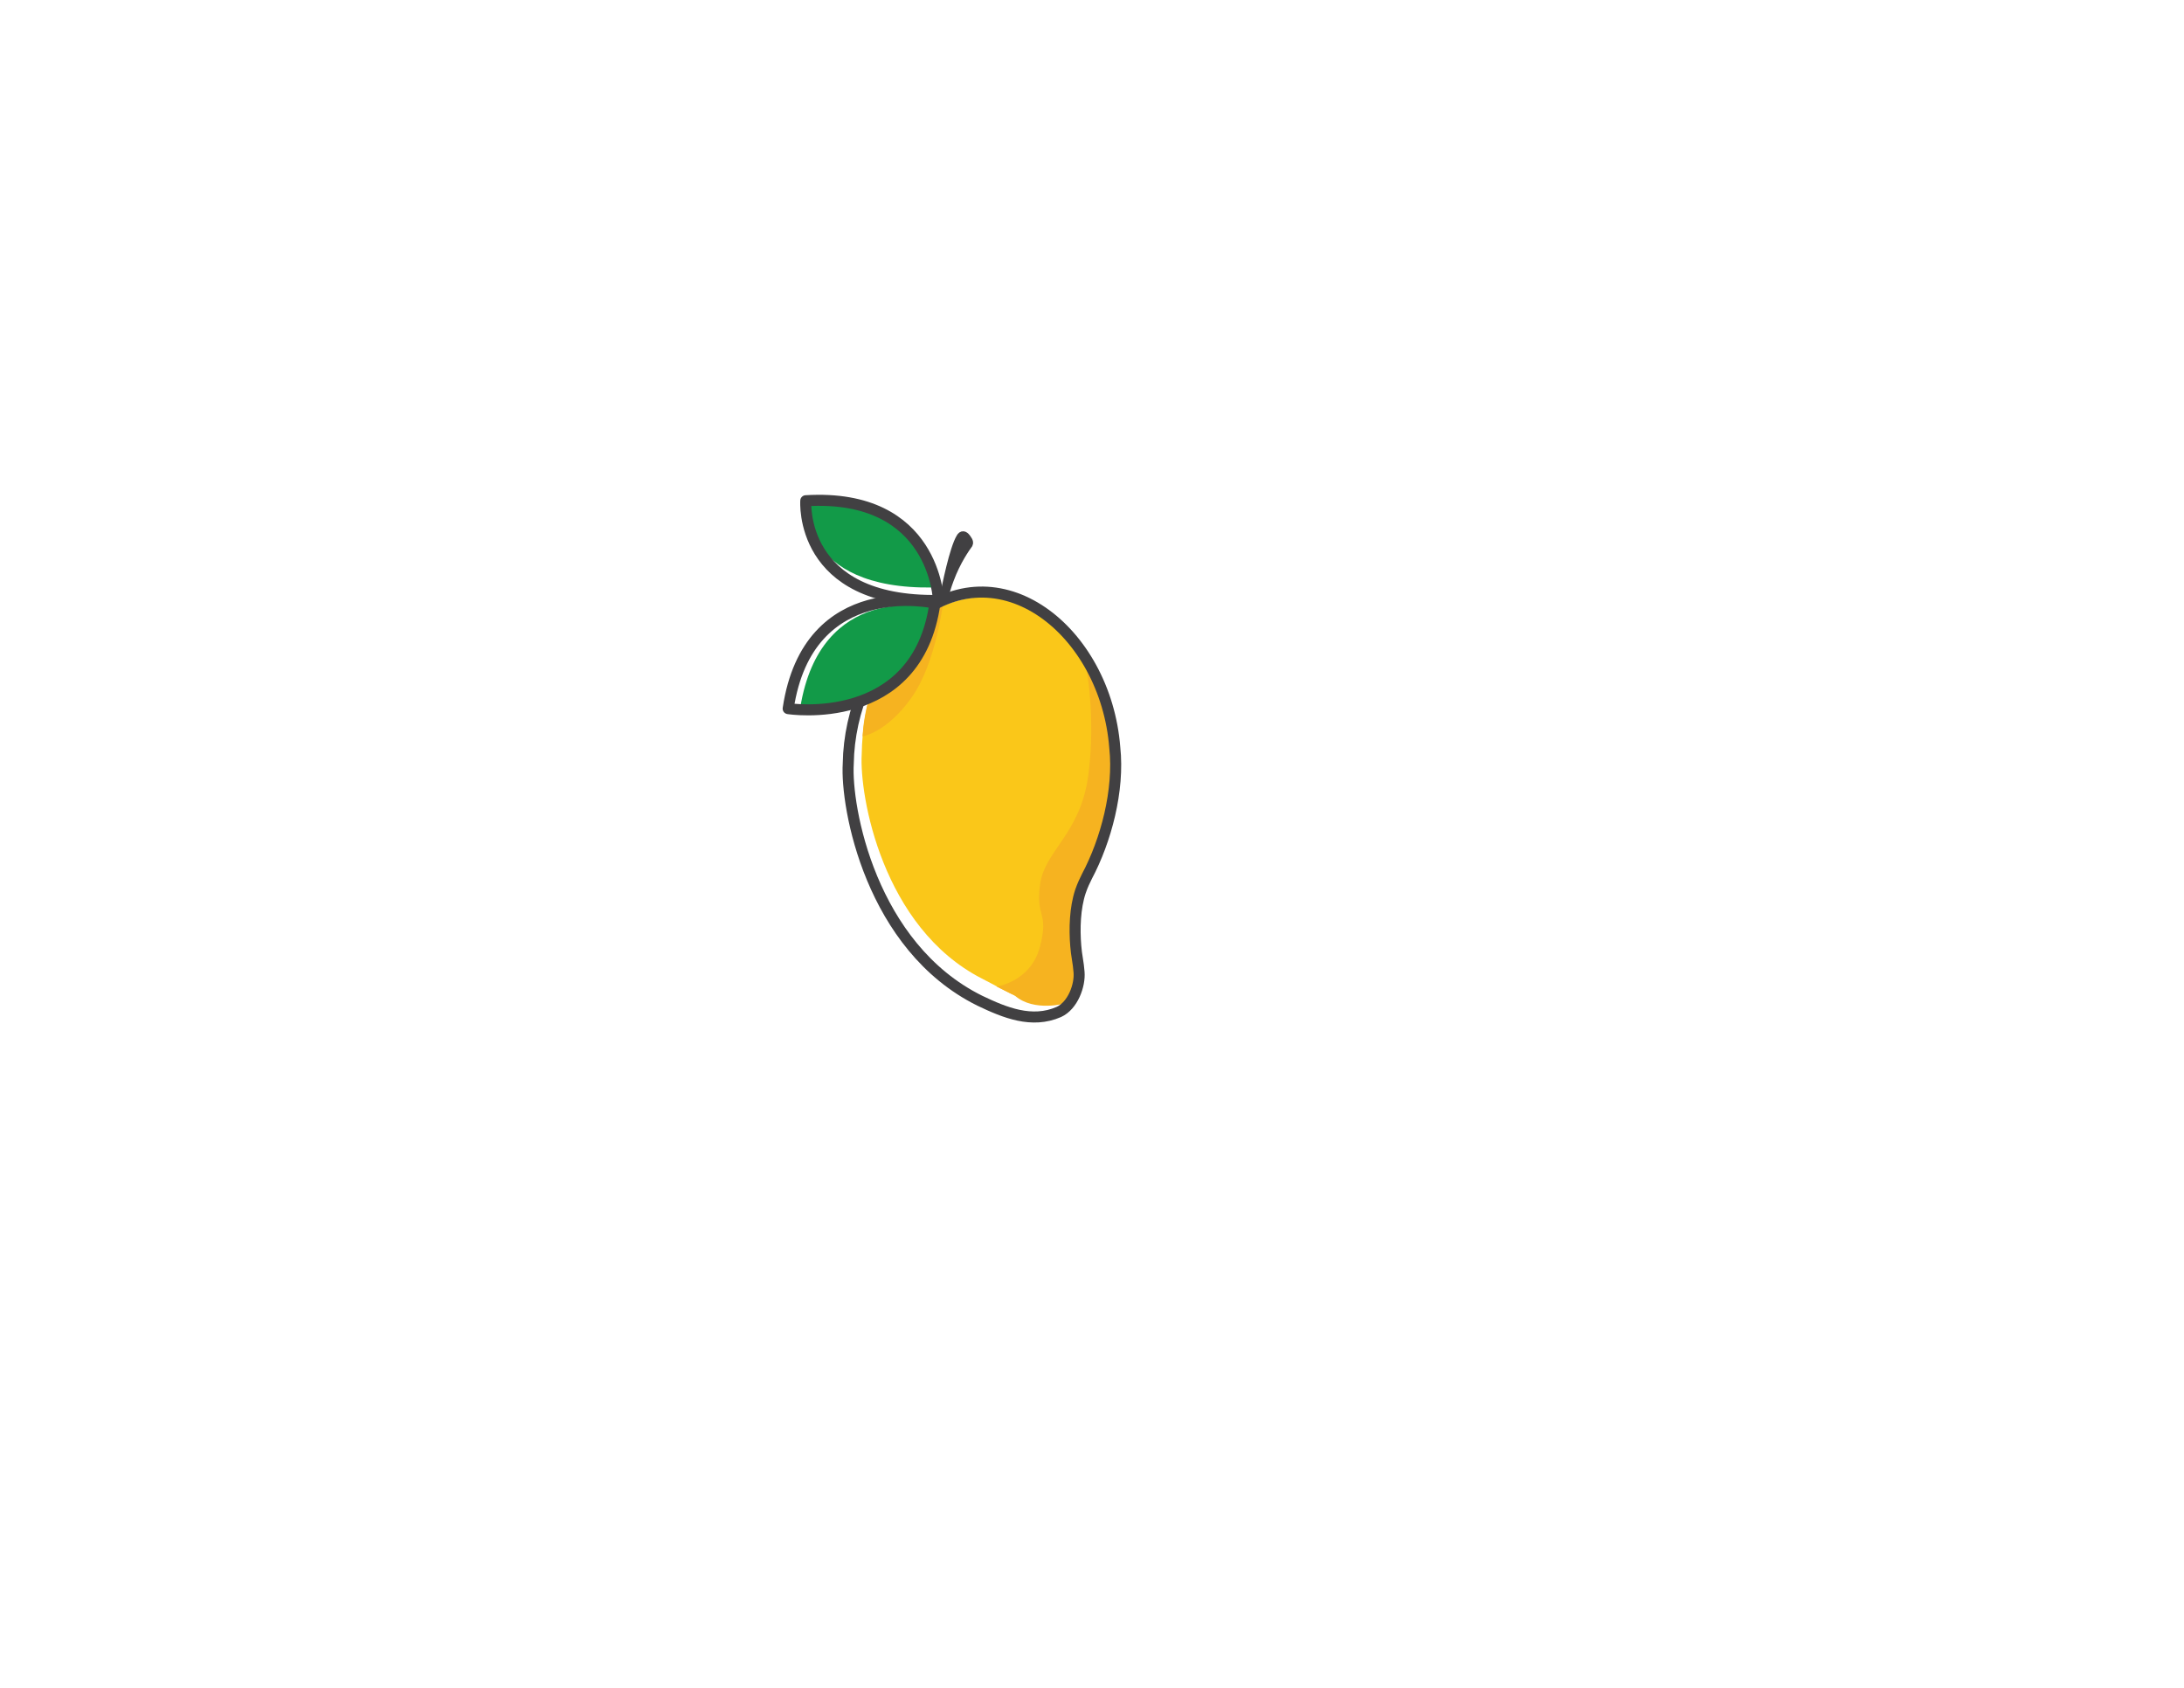
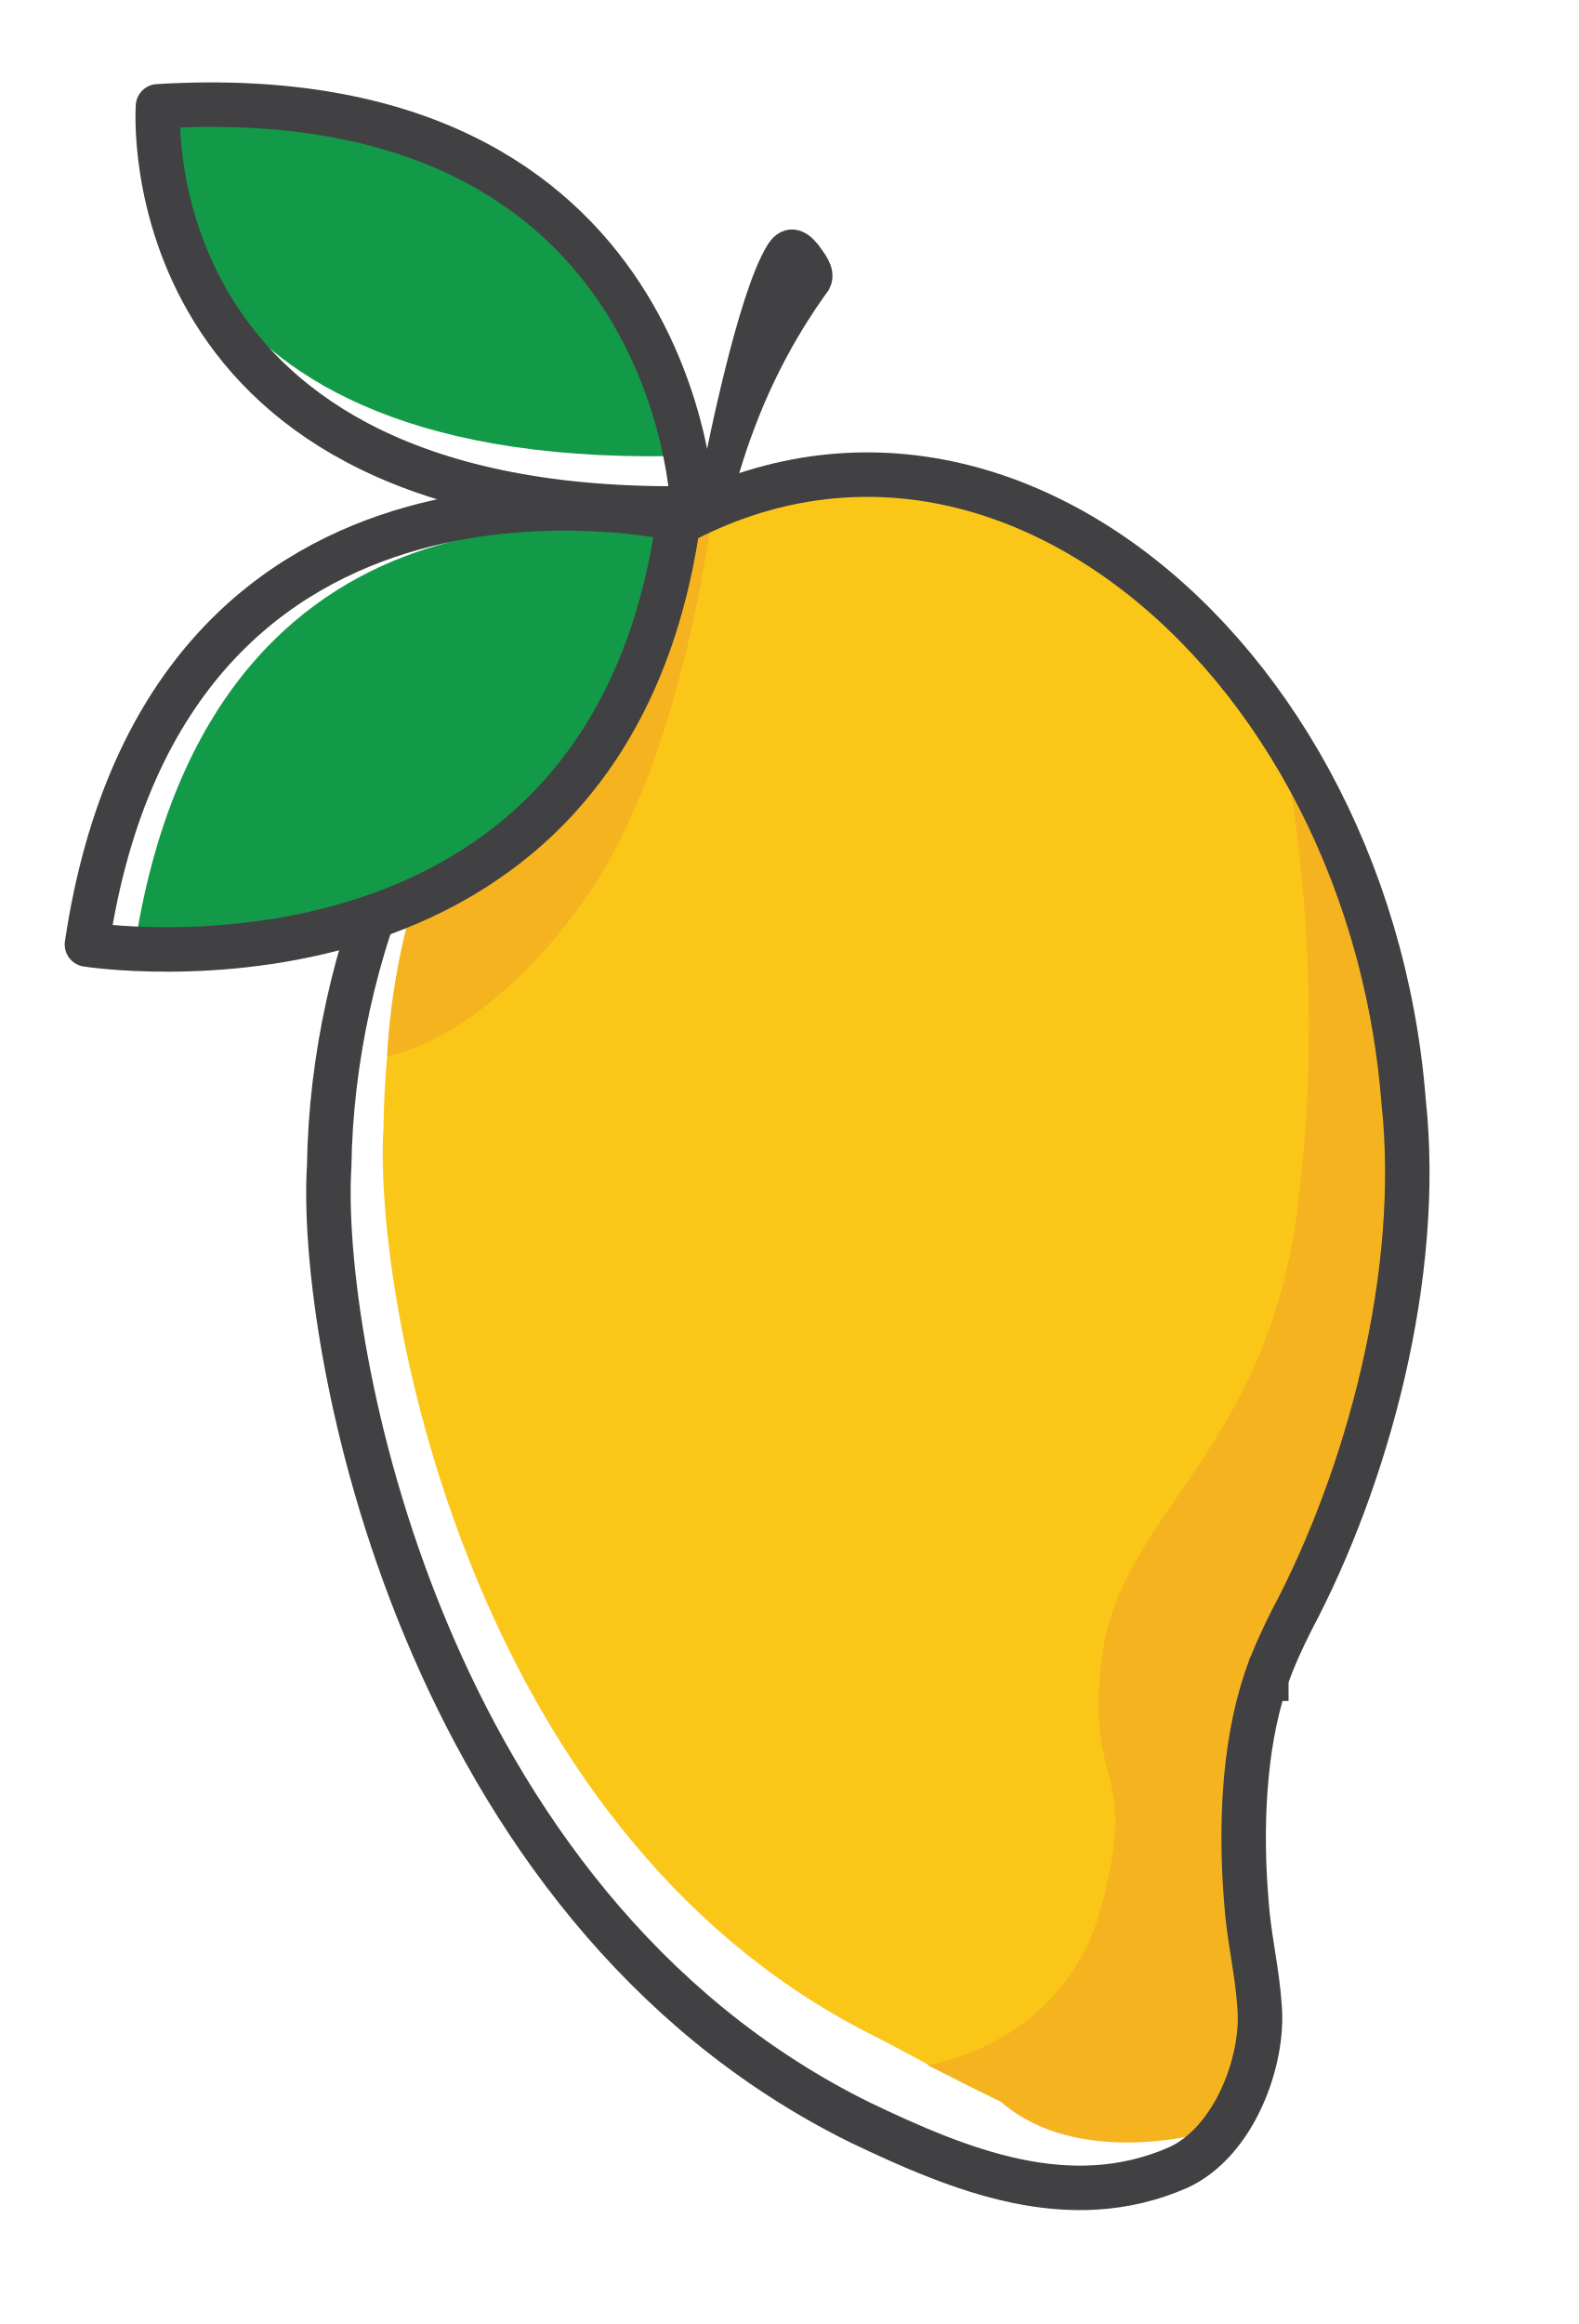
- <svg xmlns="http://www.w3.org/2000/svg" id="Layer_1" data-name="Layer 1" viewBox="0 0 792 612">
-   <path d="M342.15,217.46c.89-5.11,3.69-18.52,6.1-22.53.67-1.19,1.43-.92,2.17,0,.38.57,1.27,1.51.86,2.34-.92,1.29-4.34,5.96-6.92,12.97-.85,2.25-1.65,4.93-2.19,7.17v.05Z" fill="#414042" stroke="#414042" stroke-miterlimit="10" stroke-width="3" />
-   <path d="M391.5,321.03c.59-1.79,1.29-3.32,2.08-4.95,6.26-12.21,10.73-29.41,9.2-44.14-3.03-40.16-34.98-70.36-69.17-47.73-14.92,9.88-20.85,31-21.12,49.28-.89,14.86,7.42,62.78,43.53,81.3,8.32,4.12,19.32,11.85,28.23,7.82,4.67-2.2,7.09-9.17,6.7-13.72-.19-3.04-.89-5.85-1.08-8.96-.47-5.87-.3-12.92,1.57-18.72l.06-.19Z" fill="#fac719" />
-   <path d="M393.77,241.28s21.22,28.31-.22,74.81c0,0-8.91,18.69-2.63,32.81,0,0,3.34,12.14-4.32,14.85,0,0-11.55,3.36-18.55-2.72l-6.64-3.32s12.46-1.7,15.75-14.55c3.29-12.85-1.64-10.01,0-22.41s14.67-18.24,17.51-39.75-.9-39.73-.9-39.73Z" fill="#f6b320" />
-   <path d="M342.15,217.46s-2.46,22.62-11.57,35.46-17.75,14.06-17.75,14.06c0,0,.42-17.9,10.28-29.42s19.04-20.1,19.04-20.1Z" fill="#f6b320" />
-   <path d="M391.91,322.96c.65-1.89,1.41-3.51,2.27-5.23,6.86-12.91,11.76-31.1,10.08-46.67-3.32-42.47-42.16-73.16-73.51-46.28-14.44,12.82-22.85,32.77-23.14,52.11-.97,15.72,8.13,66.38,47.7,85.96,9.11,4.36,18.88,8.35,28.65,4.09,5.11-2.32,7.77-9.7,7.34-14.51-.21-3.22-.97-6.18-1.19-9.47-.51-6.2-.32-13.66,1.72-19.79l.07-.2Z" fill="none" stroke="#414042" stroke-miterlimit="10" stroke-width="4" />
-   <path d="M290.21,256.54s40.38,6.05,46.89-36.37c0,0-39.5-9.03-46.89,36.37Z" fill="#129a48" />
-   <path d="M292.21,181.54s-2.58,32.26,46.15,31.48c0,0-1-33.95-46.15-31.48Z" fill="#129a48" />
-   <path d="M292.21,181.56s-2.69,37.05,48.1,36.15c0,0-1.05-38.99-48.1-36.15Z" fill="none" stroke="#414042" stroke-linejoin="round" stroke-width="4" />
-   <path d="M285.82,256.94s46.88,7.42,53.22-38.25c0,0-45.93-10.6-53.22,38.25Z" fill="none" stroke="#414042" stroke-linejoin="round" stroke-width="4" />
+ <svg xmlns="http://www.w3.org/2000/svg" id="Layer_1" version="1.1" viewBox="0 0 142 209">
+   <defs>
+     <style>
+       .st0 {
+         stroke-linejoin: round;
+       }
+ 
+       .st0, .st1, .st2 {
+         stroke: #414042;
+       }
+ 
+       .st0, .st2 {
+         fill: none;
+         stroke-width: 4px;
+       }
+ 
+       .st1 {
+         fill: #414042;
+         stroke-width: 3px;
+       }
+ 
+       .st1, .st2 {
+         stroke-miterlimit: 10;
+       }
+ 
+       .st3 {
+         fill: #129a48;
+       }
+ 
+       .st4 {
+         fill: #fac719;
+       }
+ 
+       .st5 {
+         fill: #f6b320;
+       }
+     </style>
+   </defs>
+   <path class="st1" d="M64.15,45.46c.89-5.11,3.69-18.52,6.1-22.53.67-1.19,1.43-.92,2.17,0,.38.57,1.27,1.51.86,2.34-.92,1.29-4.34,5.96-6.92,12.97-.85,2.25-1.65,4.93-2.19,7.17v.05h-.02Z" />
+   <path class="st4" d="M113.5,149.03c.59-1.79,1.29-3.32,2.08-4.95,6.26-12.21,10.73-29.41,9.2-44.14-3.03-40.16-34.98-70.36-69.17-47.73-14.92,9.88-20.85,31-21.12,49.28-.89,14.86,7.42,62.78,43.53,81.3,8.32,4.12,19.32,11.85,28.23,7.82,4.67-2.2,7.09-9.17,6.7-13.72-.19-3.04-.89-5.85-1.08-8.96-.47-5.87-.3-12.92,1.57-18.72l.06-.19h0Z" />
+   <path class="st5" d="M115.77,69.28s21.22,28.31-.22,74.81c0,0-8.91,18.69-2.63,32.81,0,0,3.34,12.14-4.32,14.85,0,0-11.55,3.36-18.55-2.72l-6.64-3.32s12.46-1.7,15.75-14.55c3.29-12.85-1.64-10.01,0-22.41s14.67-18.24,17.51-39.75-.9-39.73-.9-39.73h0Z" />
+   <path class="st5" d="M64.15,45.46s-2.46,22.62-11.57,35.46c-9.11,12.84-17.75,14.06-17.75,14.06,0,0,.42-17.9,10.28-29.42s19.04-20.1,19.04-20.1Z" />
+   <path class="st2" d="M113.91,150.96c.65-1.89,1.41-3.51,2.27-5.23,6.86-12.91,11.76-31.1,10.08-46.67-3.32-42.47-42.16-73.16-73.51-46.28-14.44,12.82-22.85,32.77-23.14,52.11-.97,15.72,8.13,66.38,47.7,85.96,9.11,4.36,18.88,8.35,28.65,4.09,5.11-2.32,7.77-9.7,7.34-14.51-.21-3.22-.97-6.18-1.19-9.47-.51-6.2-.32-13.66,1.72-19.79l.07-.2h.01Z" />
+   <path class="st3" d="M12.21,84.54s40.38,6.05,46.89-36.37c0,0-39.5-9.03-46.89,36.37h0Z" />
+   <path class="st3" d="M14.21,9.54s-2.58,32.26,46.15,31.48c0,0-1-33.95-46.15-31.48Z" />
+   <path class="st0" d="M14.21,9.56s-2.69,37.05,48.1,36.15c0,0-1.05-38.99-48.1-36.15Z" />
+   <path class="st0" d="M7.82,84.94s46.88,7.42,53.22-38.25c0,0-45.93-10.6-53.22,38.25Z" />
</svg>
